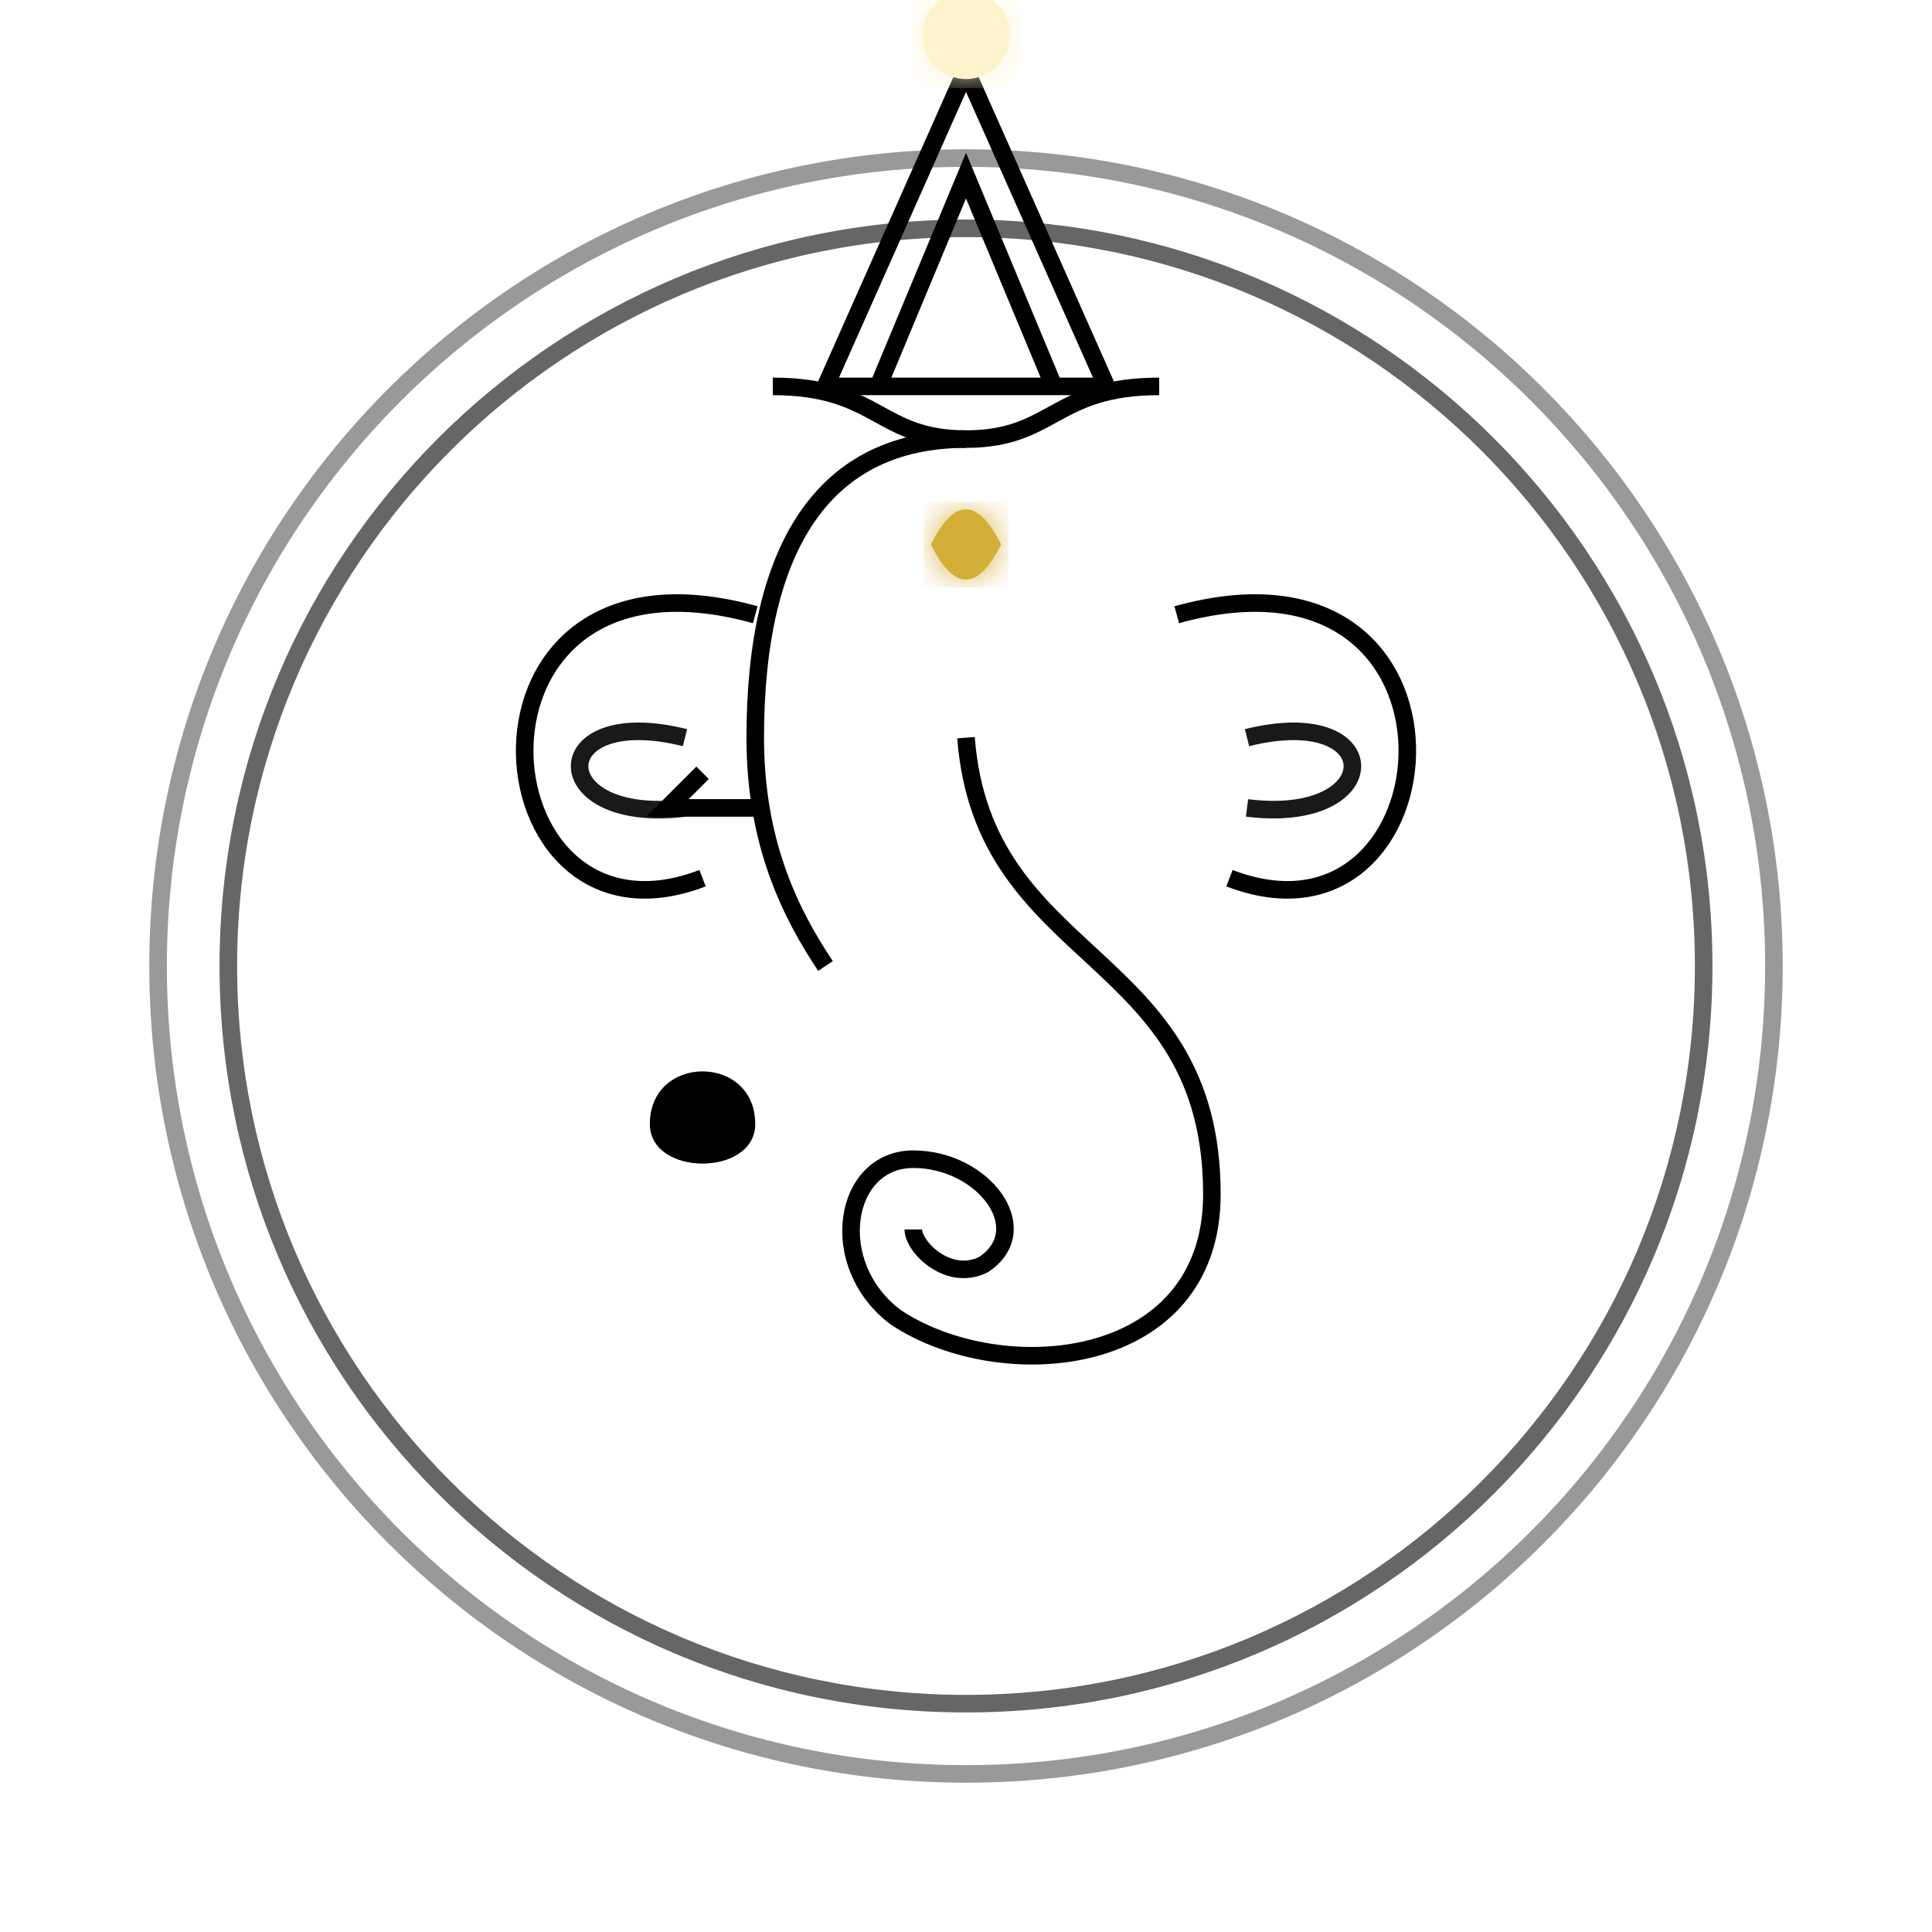
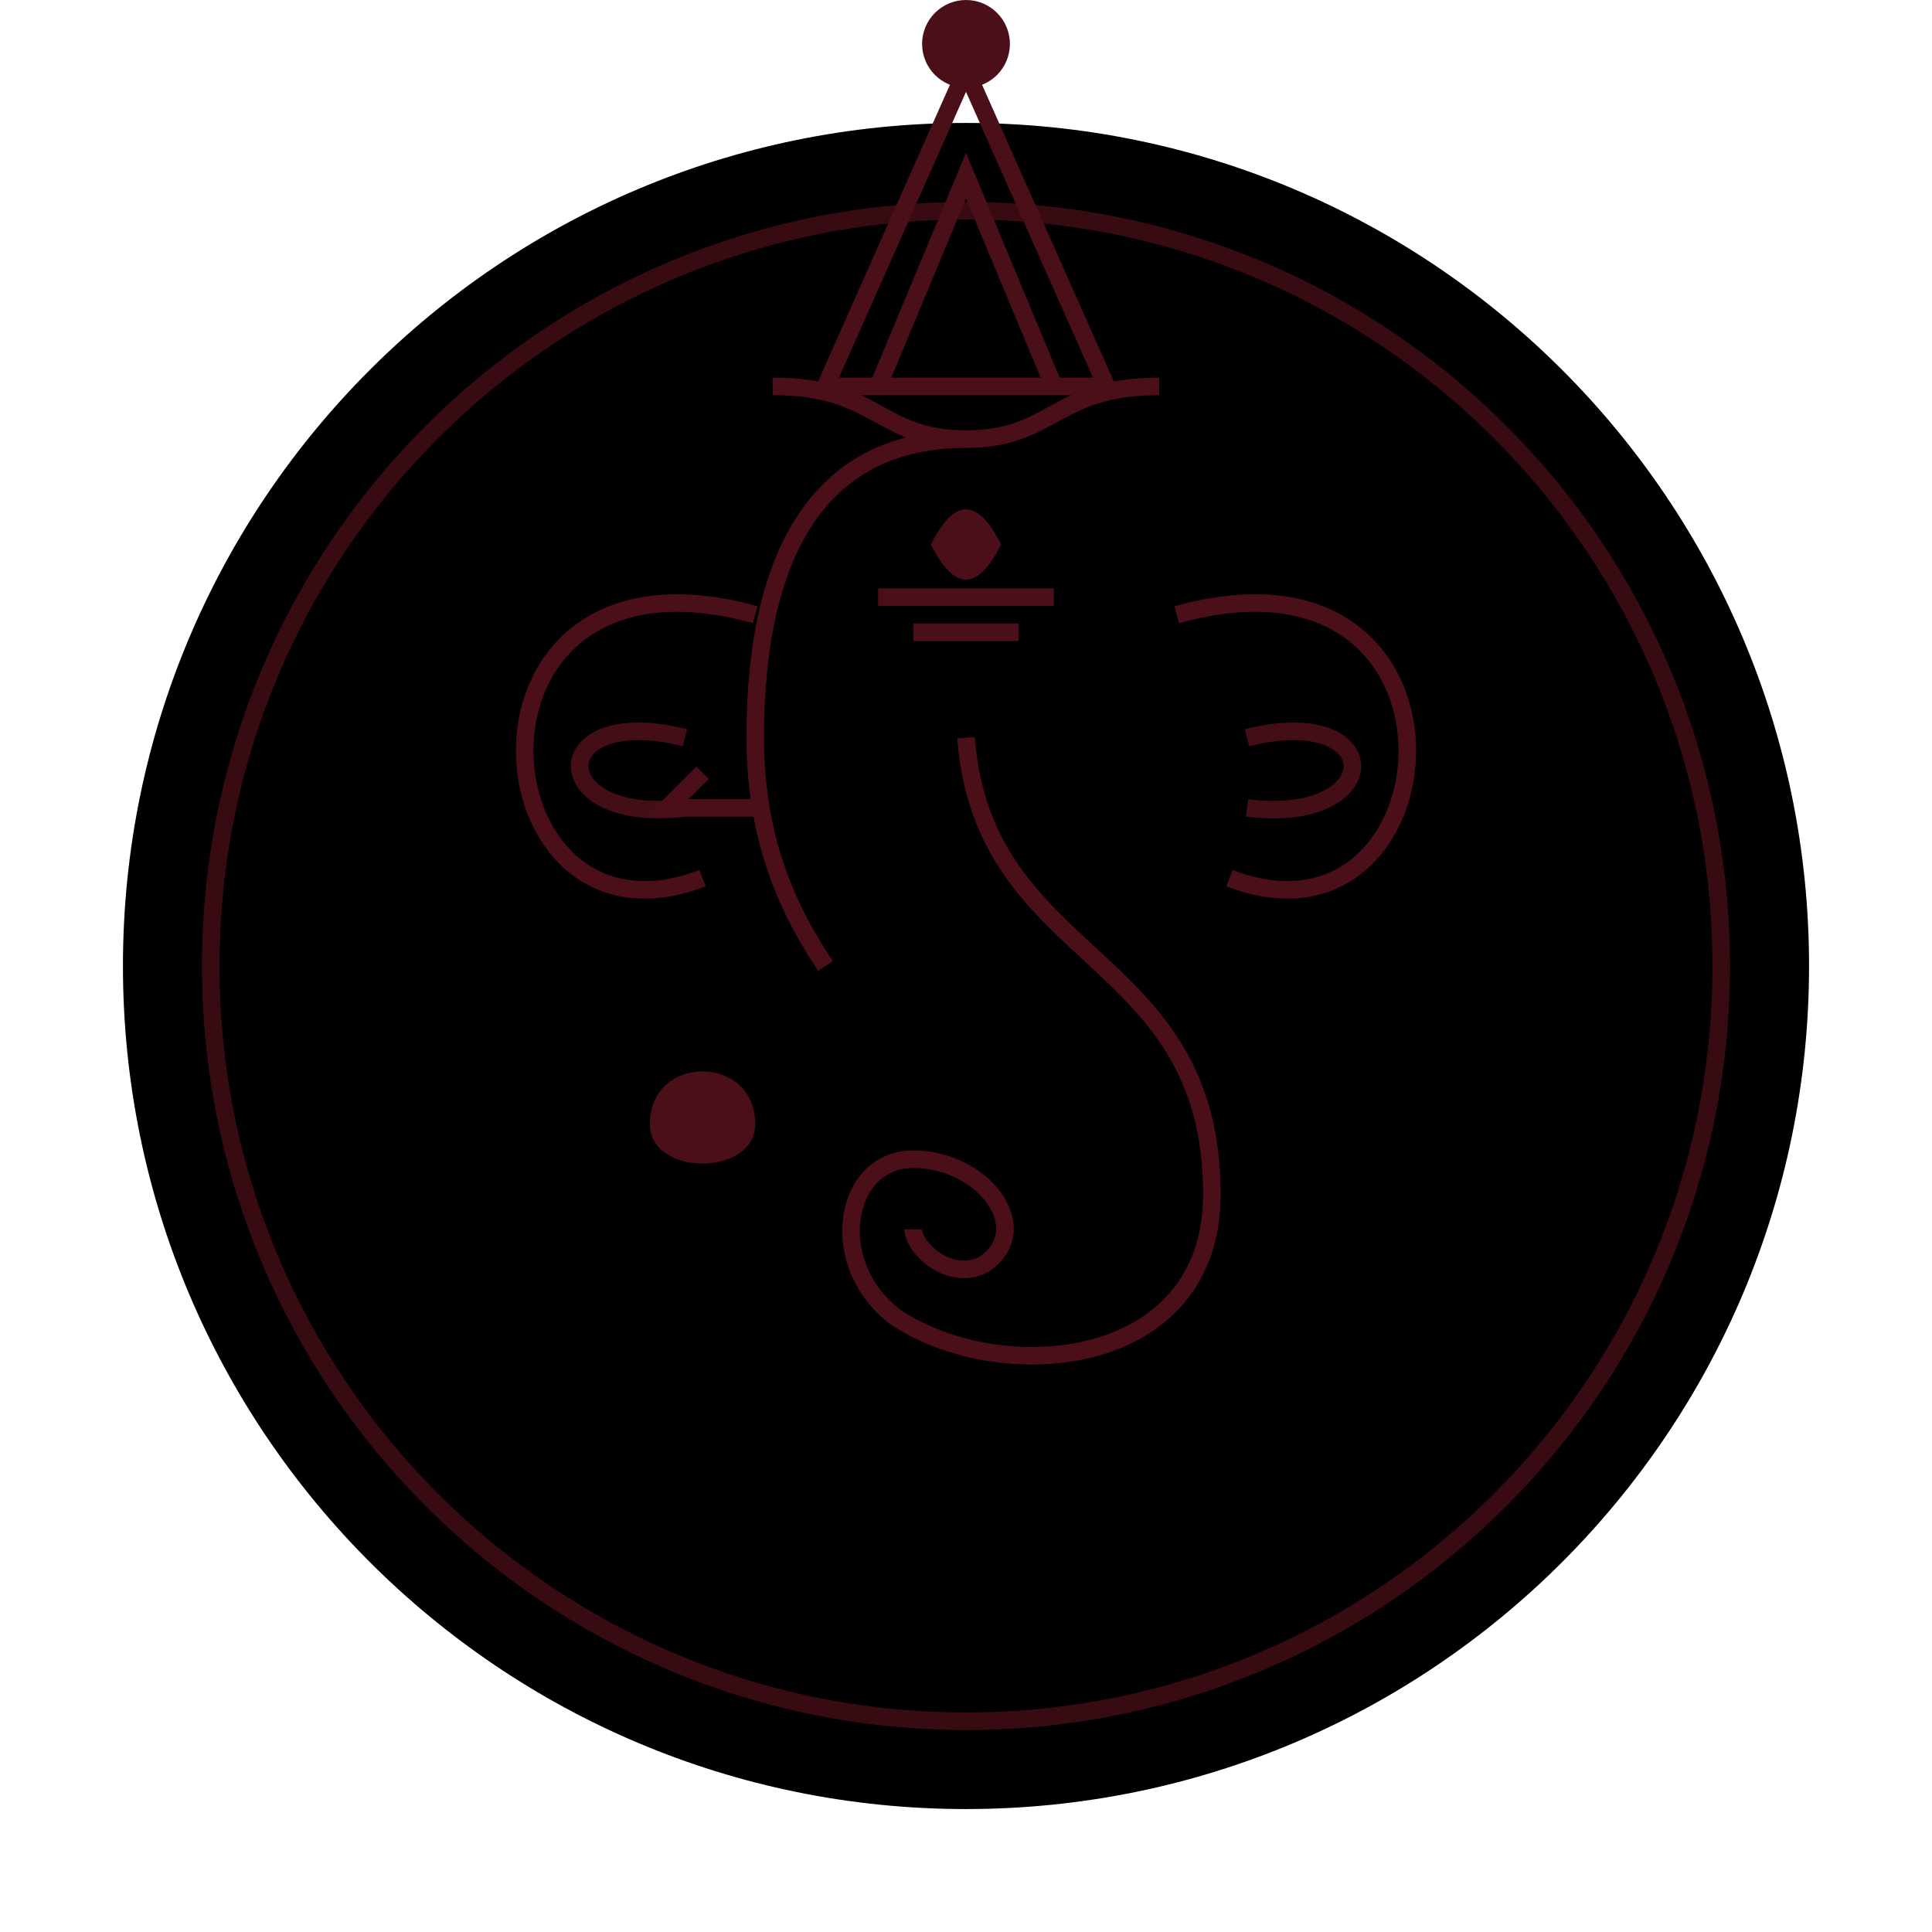
<svg xmlns="http://www.w3.org/2000/svg" width="100" height="100" viewBox="0 0 100 110" fill="none">
  <defs>
    <linearGradient id="ganeshaGold" x1="0%" y1="0%" x2="100%" y2="100%">
-       <stop offset="0%" stopColor="#FFF3CD" />
+       <stop offset="0%" stopColor="#FFF5D6" />
      <stop offset="50%" stopColor="#D4AF37" />
      <stop offset="100%" stopColor="#AA8C2C" />
    </linearGradient>
-     <filter id="glow">
-       <feGaussianBlur stdDeviation="1" result="coloredBlur" />
-       <feMerge>
-         <feMergeNode in="coloredBlur" />
-         <feMergeNode in="SourceGraphic" />
-       </feMerge>
-     </filter>
  </defs>
-   <circle cx="50" cy="55" r="42" stroke="url(#ganeshaGold)" strokeWidth="1" strokeDasharray="3 3" opacity="0.6" />
-   <circle cx="50" cy="55" r="46" stroke="url(#ganeshaGold)" strokeWidth="0.5" opacity="0.4" />
-   <path d="M42 22 L50 4 L58 22 Z" stroke="url(#ganeshaGold)" strokeWidth="2.5" strokeLinecap="round" strokeLinejoin="round" />
-   <path d="M45 22 L50 10 L55 22" stroke="url(#ganeshaGold)" strokeWidth="1.5" strokeLinecap="round" />
-   <path d="M39 22 C45 22 45 25 50 25 C55 25 55 22 61 22" stroke="url(#ganeshaGold)" strokeWidth="2.5" strokeLinecap="round" />
-   <circle cx="50" cy="2" r="2.5" fill="#FFF3CD" filter="url(#glow)" />
-   <path d="M38 35 C20 30 22 55 35 50" stroke="url(#ganeshaGold)" strokeWidth="2.75" strokeLinecap="round" />
-   <path d="M34 42 C26 40 26 47 34 46" stroke="url(#ganeshaGold)" strokeWidth="1.5" strokeLinecap="round" opacity="0.9" />
-   <path d="M62 35 C80 30 78 55 65 50" stroke="url(#ganeshaGold)" strokeWidth="2.75" strokeLinecap="round" />
-   <path d="M66 42 C74 40 74 47 66 46" stroke="url(#ganeshaGold)" strokeWidth="1.5" strokeLinecap="round" opacity="0.9" />
-   <path d="M50 25 C42 25 38 31 38 42 C38 48 40 52 42 55" stroke="url(#ganeshaGold)" strokeWidth="2.75" strokeLinecap="round" />
-   <path d="M38 46 H33 L35 44" stroke="url(#ganeshaGold)" strokeWidth="2" strokeLinecap="round" strokeLinejoin="round" />
-   <path d="M50 42 C51 55 64 54 64 68 C64 78 52 79 46 75 C42 72 43 66 47 66 C51 66 54 70 51 72 C49 73 47 71 47 70" stroke="url(#ganeshaGold)" strokeWidth="3" strokeLinecap="round" strokeLinejoin="round" />
-   <path d="M32 64 C32 60 38 60 38 64 C38 67 32 67 32 64 Z" fill="url(#ganeshaGold)" />
-   <path d="M48 31 Q50 27 52 31 Q50 35 48 31 Z" fill="#D4AF37" filter="url(#glow)" />
-   <line x1="45" y1="34" x2="55" y2="34" stroke="url(#ganeshaGold)" strokeWidth="1.5" />
-   <line x1="47" y1="36" x2="53" y2="36" stroke="url(#ganeshaGold)" strokeWidth="1" />
+   <circle cx="50" cy="55" r="48" fill="url(#ganeshaGold)" />
+   <circle cx="50" cy="55" r="43" stroke="#4B0F1A" strokeWidth="1.5" strokeDasharray="3 3" opacity="0.75" />
+   <path d="M42 22 L50 4 L58 22 Z" stroke="#4B0F1A" strokeWidth="3.5" strokeLinecap="round" strokeLinejoin="round" />
+   <path d="M45 22 L50 10 L55 22" stroke="#4B0F1A" strokeWidth="2.5" strokeLinecap="round" />
+   <path d="M39 22 C45 22 45 25 50 25 C55 25 55 22 61 22" stroke="#4B0F1A" strokeWidth="3.5" strokeLinecap="round" />
+   <circle cx="50" cy="2.5" r="2.5" fill="#4B0F1A" />
+   <path d="M38 35 C20 30 22 55 35 50" stroke="#4B0F1A" strokeWidth="4" strokeLinecap="round" />
+   <path d="M34 42 C26 40 26 47 34 46" stroke="#4B0F1A" strokeWidth="2.5" strokeLinecap="round" opacity="0.9" />
+   <path d="M62 35 C80 30 78 55 65 50" stroke="#4B0F1A" strokeWidth="4" strokeLinecap="round" />
+   <path d="M66 42 C74 40 74 47 66 46" stroke="#4B0F1A" strokeWidth="2.5" strokeLinecap="round" opacity="0.9" />
+   <path d="M50 25 C42 25 38 31 38 42 C38 48 40 52 42 55" stroke="#4B0F1A" strokeWidth="4" strokeLinecap="round" />
+   <path d="M38 46 H33 L35 44" stroke="#4B0F1A" strokeWidth="3" strokeLinecap="round" strokeLinejoin="round" />
+   <path d="M50 42 C51 55 64 54 64 68 C64 78 52 79 46 75 C42 72 43 66 47 66 C51 66 54 70 51 72 C49 73 47 71 47 70" stroke="#4B0F1A" strokeWidth="5.5" strokeLinecap="round" strokeLinejoin="round" />
+   <path d="M32 64 C32 60 38 60 38 64 C38 67 32 67 32 64 Z" fill="#4B0F1A" />
+   <path d="M48 31 Q50 27 52 31 Q50 35 48 31 Z" fill="#4B0F1A" />
+   <line x1="45" y1="34" x2="55" y2="34" stroke="#4B0F1A" strokeWidth="2.5" />
+   <line x1="47" y1="36" x2="53" y2="36" stroke="#4B0F1A" strokeWidth="2" />
</svg>
